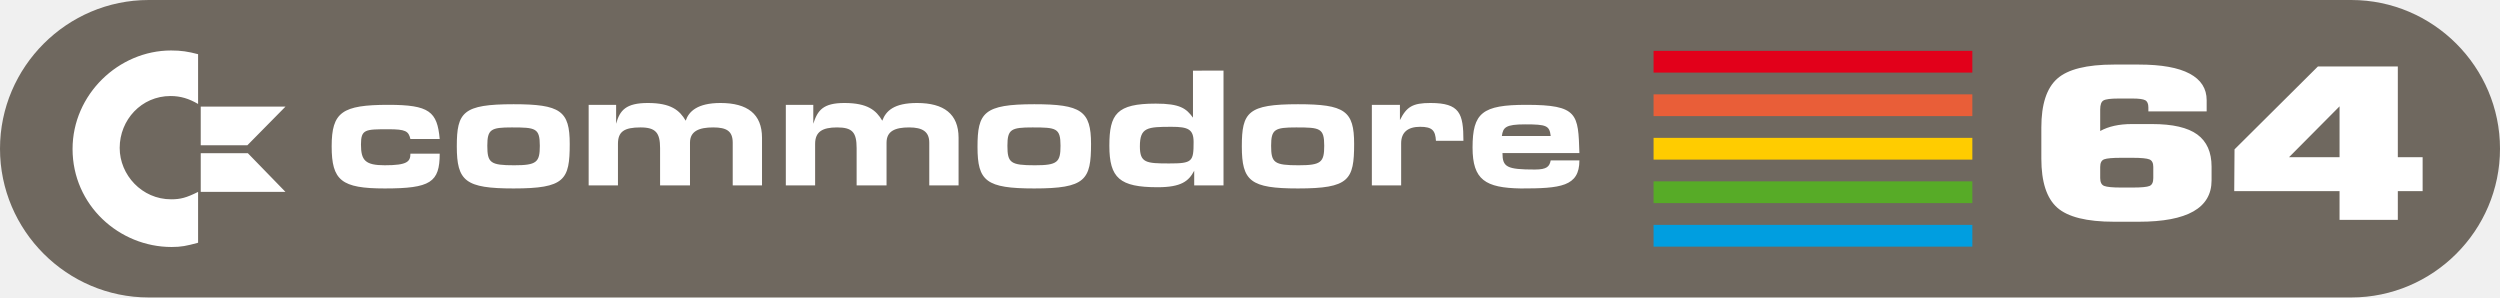
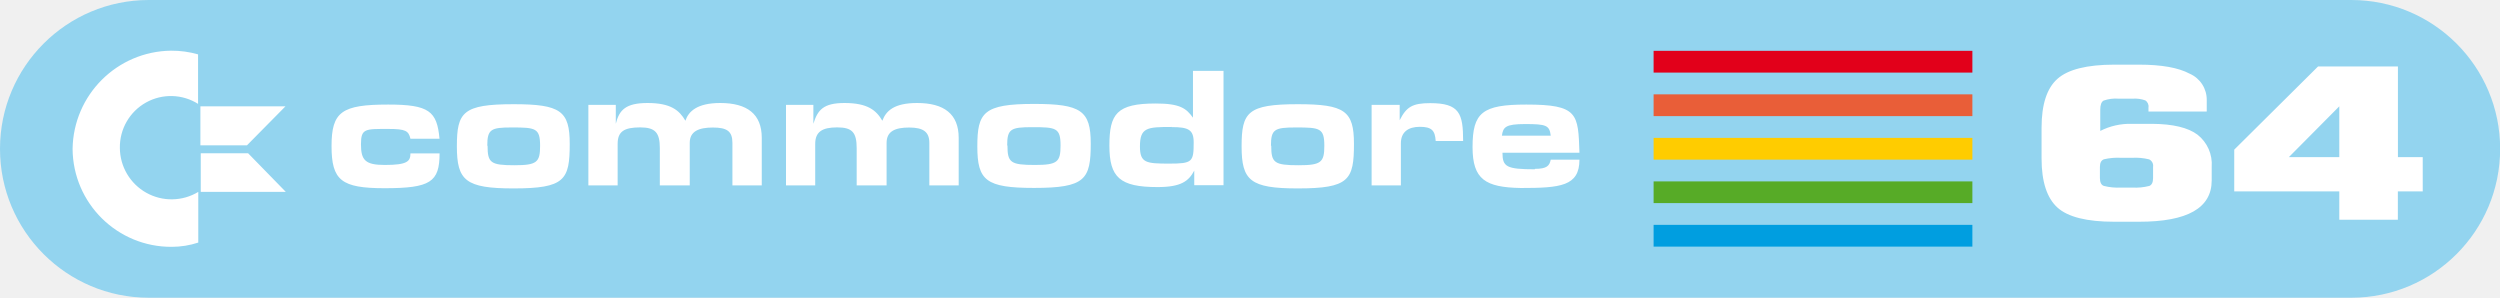
- <svg xmlns="http://www.w3.org/2000/svg" version="1.2" baseProfile="tiny" id="Ebene_1" x="0px" y="0px" width="352.675px" height="41.963px" viewBox="0 0 352.675 41.963" xml:space="preserve">
-   <g id="g3" transform="translate(-86.00001,-400.89)">
-     <path id="path5" fill="#6F685F" d="M106.982,400.89h310.711c11.541,0,20.982,9.441,20.982,20.981l0,0   c0,11.542-9.441,20.982-20.982,20.982H106.982c-11.541,0-20.982-9.44-20.982-20.982l0,0C86,410.332,95.441,400.89,106.982,400.89   L106.982,400.89z" />
-     <polygon id="polygon7" fill="#E2001A" points="319.269,408.062 319.269,408.062 364.238,408.062 364.238,411.131 319.269,411.131     " />
-     <polygon id="polygon9" fill="#E95E38" points="319.269,414.2 319.269,414.2 364.238,414.2 364.238,417.269 319.269,417.269  " />
-     <polygon id="polygon11" fill="#FFCC00" points="319.269,420.337 319.269,420.337 364.238,420.337 364.238,423.407 319.269,423.407     " />
-     <polygon id="polygon13" fill="#57AB27" points="319.269,426.475 319.269,426.475 364.238,426.475 364.238,429.543 319.269,429.543     " />
-     <polygon id="polygon15" fill="#009EE0" points="319.269,432.614 319.269,432.614 364.238,432.614 364.238,435.682 319.269,435.682     " />
-     <path id="path17" fill="#FFFFFF" d="M397.986,426.337c0,3.889-3.418,5.833-10.258,5.833h-3.5c-3.854,0-6.525-0.666-8.018-1.993   c-1.494-1.33-2.238-3.632-2.238-6.906v-4.404c0-3.254,0.744-5.545,2.238-6.875c1.492-1.33,4.164-1.994,8.018-1.994h3.5   c3.176,0,5.564,0.426,7.164,1.28c1.602,0.854,2.402,2.103,2.402,3.75v1.578h-8.223v-0.565c0-0.516-0.148-0.854-0.447-1.013   c-0.299-0.158-0.896-0.239-1.791-0.239h-1.955c-1.111,0-1.824,0.09-2.135,0.269c-0.314,0.178-0.469,0.604-0.469,1.279v3.034   c1.191-0.654,2.672-0.98,4.438-0.98h2.889c2.904,0,5.027,0.491,6.371,1.472c1.342,0.982,2.014,2.496,2.014,4.539V426.337   L397.986,426.337L397.986,426.337z M283.488,415.679h-3.961v11.364h4.133v-5.94c0-1.549,0.948-2.325,2.671-2.325   c1.721,0,2.153,0.517,2.238,1.979h3.876c0-3.874-0.517-5.338-4.65-5.338c-2.498,0-3.359,0.517-4.306,2.411L283.488,415.679   L283.488,415.679z M120.969,422.506h-6.651v5.455h11.955L120.969,422.506L120.969,422.506z M126.272,415.932h-11.955v5.454h6.576   L126.272,415.932L126.272,415.932L126.272,415.932z M302.517,424.806c-3.959,0-4.563-0.345-4.563-2.326h10.852   c-0.172-5.508-0.172-6.801-7.492-6.801c-6.202,0-7.58,1.119-7.58,6.027c0,4.564,1.81,5.683,6.805,5.77   c5.598,0,8.268-0.259,8.268-3.961h-4.049C304.585,424.375,304.242,424.806,302.517,424.806L302.517,424.806z M297.869,420.071   c0.172-1.206,0.516-1.637,3.271-1.637c3.016,0,3.445,0.173,3.617,1.637H297.869L297.869,420.071z M143.896,420.501h4.133   c-0.344-3.876-1.464-4.822-7.232-4.822c-6.545,0-8.009,1.031-8.009,5.855c0,4.822,1.378,5.941,7.492,5.941   c6.458,0,7.75-0.861,7.75-4.909h-4.133c0,1.12-0.43,1.638-3.617,1.638c-2.756,0-3.358-0.688-3.358-2.928   c0-2.153,0.602-2.153,3.876-2.153C143.207,419.123,143.637,419.382,143.896,420.501L143.896,420.501z M239.913,421.188   c0-4.649-1.377-5.595-8.009-5.595c-7.147,0-8.007,1.205-8.007,6.026c0,4.823,1.204,5.856,8.007,5.856   C239.139,427.476,239.913,426.271,239.913,421.188L239.913,421.188z M228.116,421.449c0-2.326,0.517-2.583,3.531-2.583   c3.358,0,3.96,0.085,3.96,2.583c0,2.325-0.431,2.756-3.617,2.756C228.546,424.205,228.116,423.859,228.116,421.449L228.116,421.449   z M277.027,421.188c0-4.649-1.292-5.595-7.92-5.595c-7.062,0-7.923,1.117-7.923,5.941c0,4.908,1.205,5.941,7.923,5.941   C276.338,427.476,277.027,426.271,277.027,421.188L277.027,421.188z M265.317,421.449c0-2.326,0.516-2.583,3.53-2.583   c3.359,0,3.961,0.085,3.961,2.583c0,2.325-0.43,2.756-3.616,2.756C265.749,424.205,265.317,423.859,265.317,421.449   L265.317,421.449z M166.372,421.188c0-4.649-1.292-5.595-7.922-5.595c-7.147,0-8.009,1.117-8.009,5.941   c0,4.908,1.207,5.941,8.009,5.941C165.684,427.476,166.372,426.271,166.372,421.188L166.372,421.188z M154.745,421.449   c0-2.326,0.517-2.583,3.446-2.583c3.358,0,3.961,0.085,3.961,2.583c0,2.325-0.432,2.756-3.617,2.756   C155.175,424.205,154.745,423.859,154.745,421.449L154.745,421.449z M254.294,410.855v6.631c-0.947-1.292-1.808-1.979-5.252-1.979   c-5.511,0-6.545,1.464-6.545,5.941c0,4.565,1.465,5.854,6.803,5.854c3.359,0,4.392-0.86,5.167-2.324v2.063h4.134v-16.188   L254.294,410.855L254.294,410.855z M251.28,418.779c2.324,0,3.101,0.344,3.101,2.151c0,2.757-0.174,3.018-3.444,3.018   c-3.273,0-4.134-0.089-4.134-2.413C246.803,418.865,247.836,418.779,251.28,418.779L251.28,418.779z M113.944,415.558v-7.023   c-1.419-0.374-2.392-0.524-3.81-0.524c-7.398,0-13.898,6.203-13.898,13.898c0,7.921,6.574,13.824,13.972,13.824   c1.345,0,2.092-0.15,3.736-0.6v-7.172c-1.645,0.82-2.465,1.045-3.81,1.045c-4.11,0-7.25-3.436-7.25-7.247   c0-3.959,3.064-7.323,7.174-7.323C111.479,414.436,112.674,414.811,113.944,415.558L113.944,415.558z M172.916,415.679h-3.874   v11.364h4.133v-5.855c0-1.721,0.861-2.323,3.187-2.323c2.153,0,2.756,0.774,2.756,2.927v5.251h4.219v-6.026   c0-1.636,1.291-2.152,3.271-2.152c1.895,0,2.756,0.517,2.756,2.152v6.026h4.133v-6.716c0-3.356-2.067-4.908-5.855-4.908   c-3.273,0-4.479,1.206-4.91,2.497c-0.861-1.464-2.066-2.497-5.339-2.497c-3.1,0-3.961,1.033-4.478,2.928L172.916,415.679   L172.916,415.679L172.916,415.679z M200.731,415.679h-3.875v11.364h4.133v-5.855c0-1.721,1.033-2.323,3.099-2.323   c2.154,0,2.756,0.689,2.756,2.927v5.251h4.221v-6.026c0-1.636,1.206-2.152,3.187-2.152c1.894,0,2.84,0.602,2.84,2.152v6.026h4.134   v-6.716c0-3.356-2.066-4.908-5.855-4.908c-3.272,0-4.393,1.119-4.908,2.497c-0.862-1.464-2.068-2.497-5.34-2.497   c-3.013,0-3.788,1.033-4.391,2.928L200.731,415.679L200.731,415.679L200.731,415.679z M427.761,427.854h-3.5v4.048h-8.221v-4.048   h-14.857l0.041-5.892l11.764-11.696h11.273v12.797h3.5V427.854L427.761,427.854L427.761,427.854z M416.041,423.063v-7.171   l-7.123,7.171H416.041L416.041,423.063z M389.765,426.009v-1.576c0-0.558-0.184-0.909-0.551-1.058   c-0.365-0.147-1.16-0.224-2.381-0.224h-1.586c-1.223,0-2.023,0.069-2.402,0.21c-0.381,0.137-0.57,0.494-0.57,1.07v1.576   c0,0.597,0.189,0.969,0.57,1.115c0.379,0.148,1.18,0.225,2.402,0.225h1.586c1.248,0,2.049-0.075,2.402-0.225   C389.587,426.978,389.765,426.606,389.765,426.009L389.765,426.009z" />
+ <svg xmlns="http://www.w3.org/2000/svg" id="Ebene_1" data-name="Ebene 1" viewBox="0 0 352.67 41.96">
+   <g id="g3">
+     <path id="path5" d="M21,0H331.69a21,21,0,0,1,21,21h0a21,21,0,0,1-21,21H21A21,21,0,0,1,0,21H0A21,21,0,0,1,21,0Z" transform="translate(0 0)" style="fill:#93d4ef" />
+     <polygon id="polygon7" points="233.27 7.17 233.27 7.17 278.24 7.17 278.24 10.24 233.27 10.24 233.27 7.17" style="fill:#e2001a" />
+     <polygon id="polygon9" points="233.27 13.31 233.27 13.31 278.24 13.31 278.24 16.38 233.27 16.38 233.27 13.31" style="fill:#e95e38" />
+     <polygon id="polygon11" points="233.27 19.45 233.27 19.45 278.24 19.45 278.24 22.52 233.27 22.52 233.27 19.45" style="fill:#fc0" />
+     <polygon id="polygon13" points="233.27 25.59 233.27 25.59 278.24 25.59 278.24 28.65 233.27 28.65 233.27 25.59" style="fill:#57ab27" />
+     <polygon id="polygon15" points="233.27 31.72 233.27 31.72 278.24 31.72 278.24 34.79 233.27 34.79 233.27 31.72" style="fill:#009ee0" />
+     <path id="path17" d="M312,25.45q0,5.84-10.26,5.83h-3.5c-3.86,0-6.53-.67-8-2S288,25.65,288,22.38V18q0-4.89,2.24-6.88t8-2h3.5c3.17,0,5.56.42,7.16,1.28a4,4,0,0,1,2.4,3.75v1.58h-8.22v-.57a1,1,0,0,0-.45-1,4.32,4.32,0,0,0-1.79-.24h-1.95a5.22,5.22,0,0,0-2.14.27c-.31.18-.47.6-.47,1.28v3a9.22,9.22,0,0,1,4.44-1h2.89Q308,17.5,310,19a5.27,5.27,0,0,1,2,4.54v1.94ZM197.49,14.79h-4V26.15h4.13V20.21c0-1.55,1-2.32,2.67-2.32s2.15.51,2.24,2h3.87c0-3.88-.51-5.34-4.64-5.34-2.5,0-3.36.52-4.31,2.41V14.79ZM35,21.62H28.32v5.45h12L35,21.62ZM40.27,15h-12V20.5h6.57L40.27,15Zm176.25,8.88c-4,0-4.57-.35-4.57-2.33h10.86c-.18-5.51-.18-6.8-7.5-6.8-6.2,0-7.58,1.12-7.58,6,0,4.56,1.81,5.68,6.81,5.77,5.6,0,8.27-.26,8.27-4h-4.05c-.18.86-.52,1.3-2.24,1.3Zm-4.65-4.74c.17-1.21.51-1.64,3.27-1.64,3,0,3.44.18,3.62,1.64Zm-154,.43H62c-.35-3.88-1.47-4.82-7.23-4.82-6.55,0-8,1-8,5.85s1.38,5.95,7.49,5.95c6.46,0,7.75-.87,7.75-4.91H57.9c0,1.12-.43,1.63-3.62,1.63-2.76,0-3.36-.68-3.36-2.92s.6-2.16,3.88-2.16c2.41,0,2.84.26,3.1,1.38Zm96,.69c0-4.65-1.37-5.6-8-5.6-7.14,0-8,1.21-8,6s1.2,5.85,8,5.85c7.24,0,8-1.2,8-6.28Zm-11.79.26c0-2.33.51-2.58,3.53-2.58,3.35,0,4,.08,4,2.58,0,2.32-.43,2.75-3.62,2.75-3.44,0-3.87-.34-3.87-2.75ZM191,20.3c0-4.65-1.29-5.6-7.92-5.6-7.07,0-7.93,1.12-7.93,5.94s1.21,5.94,7.93,5.94c7.23,0,7.92-1.2,7.92-6.28Zm-11.71.26c0-2.33.51-2.58,3.53-2.58,3.36,0,4,.08,4,2.58,0,2.32-.43,2.75-3.62,2.75-3.44,0-3.87-.34-3.87-2.75ZM80.37,20.3c0-4.65-1.29-5.6-7.92-5.6-7.15,0-8,1.12-8,5.94s1.21,5.94,8,5.94c7.23,0,7.92-1.2,7.92-6.28Zm-11.63.26c0-2.33.52-2.58,3.45-2.58,3.36,0,4,.08,4,2.58,0,2.32-.43,2.75-3.62,2.75-3.36,0-3.79-.34-3.79-2.75ZM168.29,10V16.6c-.94-1.3-1.8-2-5.25-2-5.51,0-6.54,1.46-6.54,5.94s1.46,5.85,6.8,5.85c3.36,0,4.39-.86,5.17-2.32v2.06h4.13V10Zm-3,7.93c2.32,0,3.1.34,3.1,2.15,0,2.76-.17,3-3.44,3s-4.14-.09-4.14-2.42c0-2.67,1-2.75,4.48-2.75ZM27.94,14.67v-7a13.51,13.51,0,0,0-3.81-.52A14.06,14.06,0,0,0,10.24,21a13.91,13.91,0,0,0,14,13.82,12,12,0,0,0,3.73-.6V27.07a7.29,7.29,0,0,1-11.06-6.2,7.2,7.2,0,0,1,11.06-6.2Zm59,.12H83V26.15h4.13V20.3c0-1.72.87-2.33,3.19-2.33,2.15,0,2.76.78,2.76,2.93v5.25h4.22v-6c0-1.64,1.29-2.16,3.27-2.16s2.75.52,2.75,2.16v6h4.14V19.44c0-3.36-2.07-4.91-5.86-4.91-3.27,0-4.48,1.2-4.91,2.5-.86-1.47-2.06-2.5-5.34-2.5-3.1,0-4,1-4.48,2.93V14.79Zm27.81,0h-3.87V26.15H115V20.3c0-1.72,1-2.33,3.1-2.33s2.75.69,2.75,2.93v5.25h4.22v-6c0-1.64,1.21-2.16,3.19-2.16s2.84.61,2.84,2.16v6h4.14V19.44c0-3.36-2.07-4.91-5.86-4.91-3.27,0-4.39,1.12-4.91,2.5-.86-1.47-2.07-2.5-5.34-2.5-3,0-3.79,1-4.39,2.93V14.79ZM341.76,27h-3.5V31H330V27H315.18l0-5.89L327,9.38h11.27V22.17h3.5V27ZM330,22.17V15l-7.12,7.17Zm-26.27,2.95V23.54a1,1,0,0,0-.56-1.06,8.15,8.15,0,0,0-2.38-.22h-1.58a8.58,8.58,0,0,0-2.41.21c-.38.14-.57.49-.57,1.07v1.58c0,.59.19,1,.57,1.11a8,8,0,0,0,2.41.23h1.58a7.79,7.79,0,0,0,2.41-.23c.35-.14.53-.51.53-1.11Z" transform="translate(0 0)" style="fill:#fff" />
  </g>
</svg>
